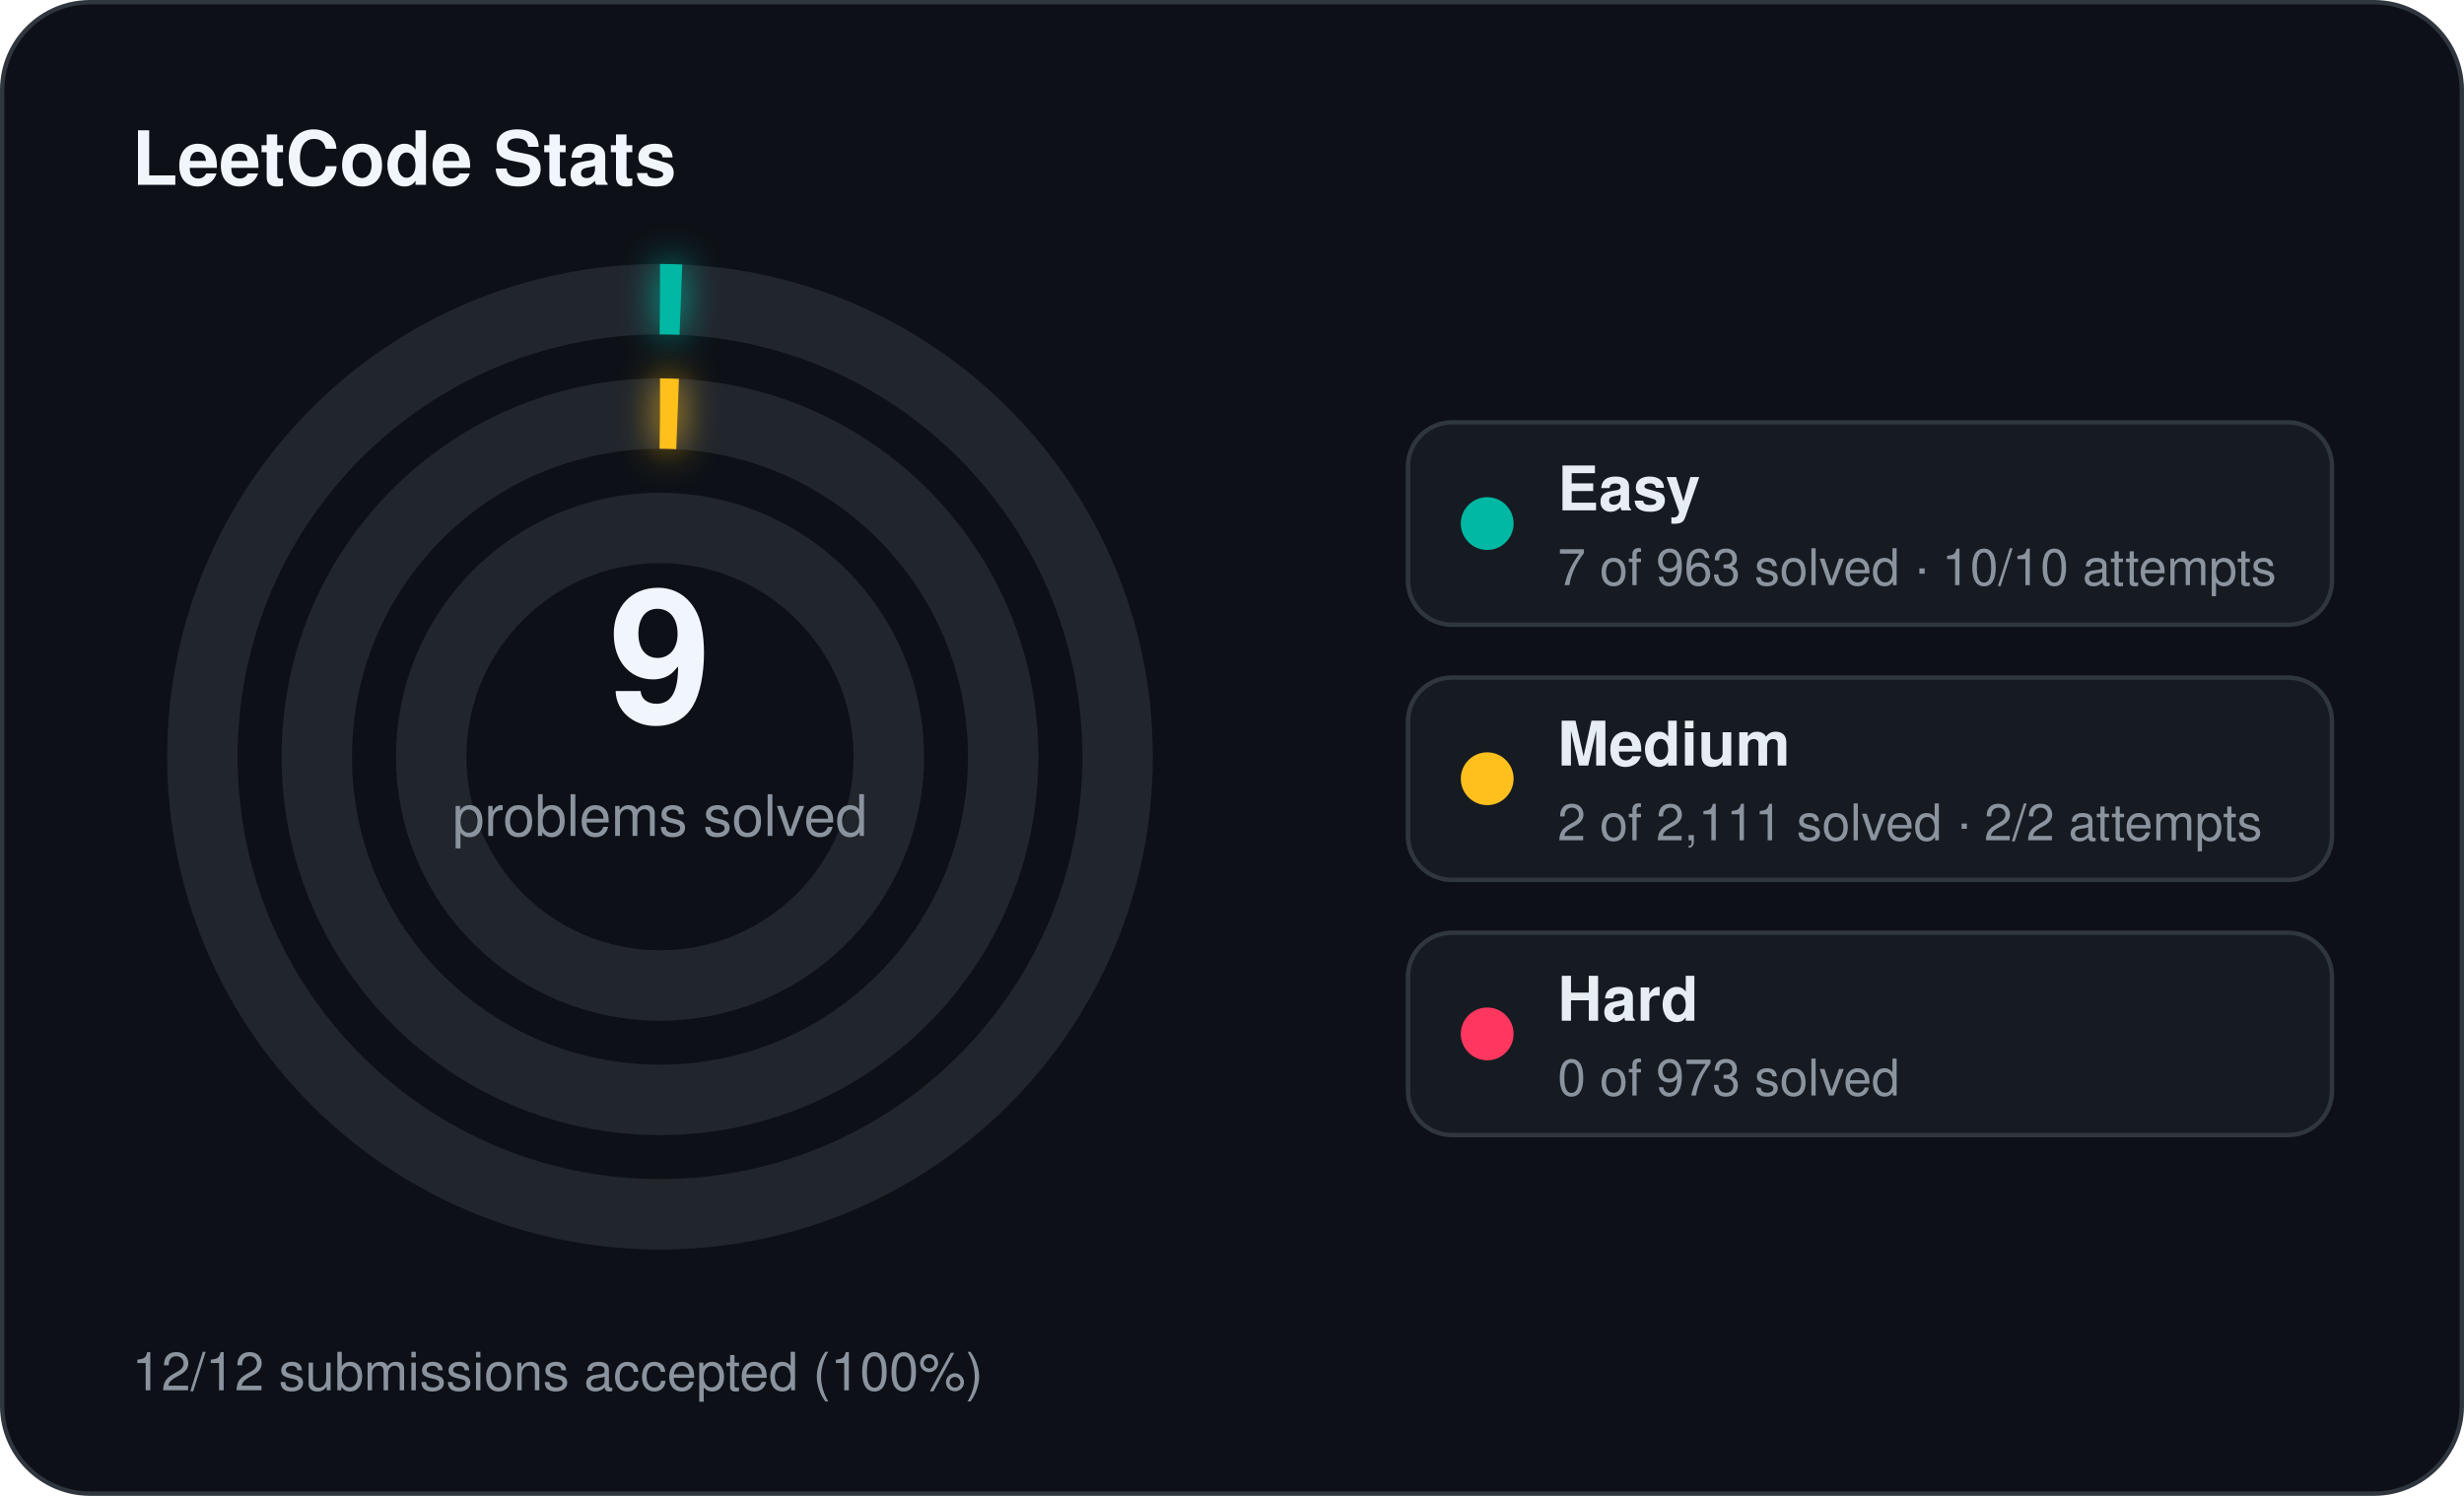
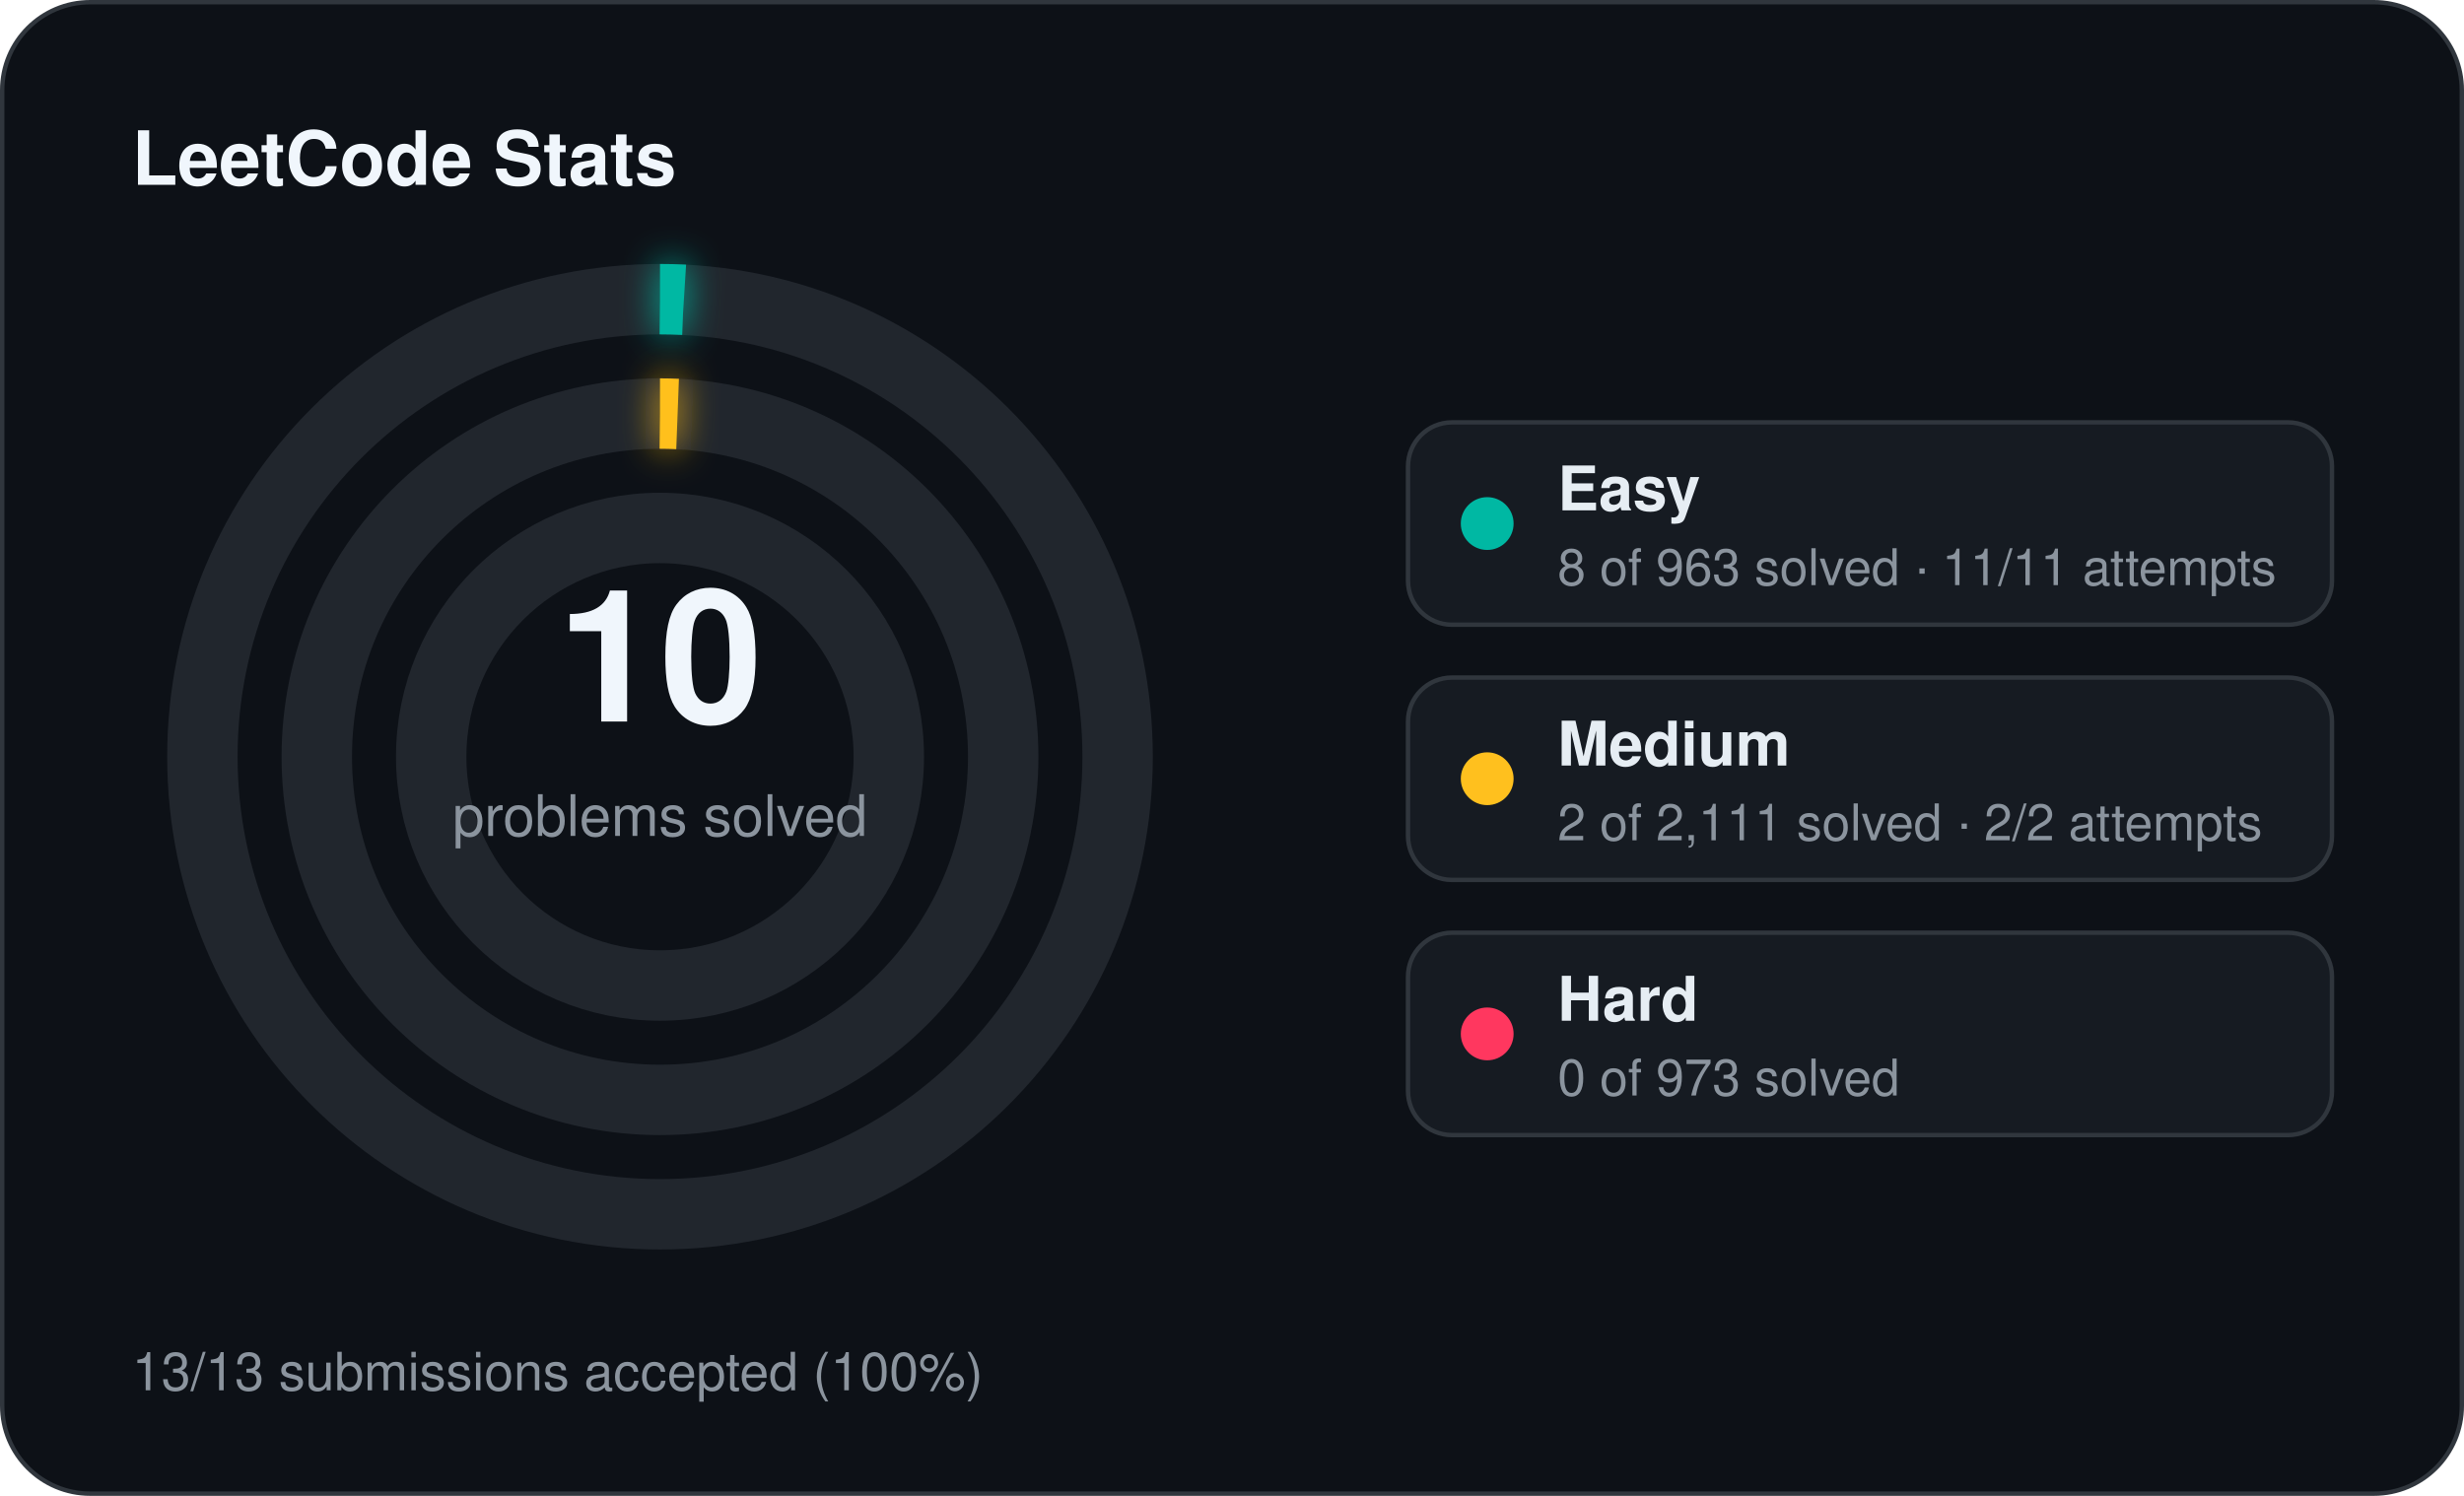
<svg xmlns="http://www.w3.org/2000/svg" width="560" height="340" viewBox="0 0 560 340">
  <defs>
    <filter id="stats-glow" x="-60%" y="-60%" width="220%" height="220%">
      <feGaussianBlur stdDeviation="4" result="blur" />
      <feMerge>
        <feMergeNode in="blur" />
        <feMergeNode in="SourceGraphic" />
      </feMerge>
    </filter>
  </defs>
  <rect x="0.5" y="0.5" width="559" height="339" rx="20" fill="#0d1117" stroke="#30363d" stroke-width="1" />
  <text x="30" y="42" fill="#f0f6fc" font-family="Segoe UI, Helvetica, Arial, sans-serif" font-size="17" font-weight="700">LeetCode Stats</text>
  <circle cx="150" cy="172" r="104" fill="none" stroke="#21262d" stroke-width="16" />
-   <circle cx="150" cy="172" r="104" fill="none" stroke="#00b8a3" stroke-width="16" stroke-linecap="butt" stroke-dasharray="4.75 653.45" transform="rotate(-90 150 172)" filter="url(#stats-glow)" />
+   <circle cx="150" cy="172" r="104" fill="none" stroke="#00b8a3" stroke-width="16" stroke-linecap="butt" stroke-dasharray="5.43 653.45" transform="rotate(-90 150 172)" filter="url(#stats-glow)" />
  <circle cx="150" cy="172" r="78" fill="none" stroke="#21262d" stroke-width="16" />
  <circle cx="150" cy="172" r="78" fill="none" stroke="#ffc01e" stroke-width="16" stroke-linecap="butt" stroke-dasharray="4.00 490.09" transform="rotate(-90 150 172)" filter="url(#stats-glow)" />
  <circle cx="150" cy="172" r="52" fill="none" stroke="#21262d" stroke-width="16" />
-   <text x="150" y="164" text-anchor="middle" fill="#f0f6fc" font-family="Segoe UI, Helvetica, Arial, sans-serif" font-size="42" font-weight="700">9</text>
+   <text x="150" y="164" text-anchor="middle" fill="#f0f6fc" font-family="Segoe UI, Helvetica, Arial, sans-serif" font-size="42" font-weight="700">10</text>
  <text x="150" y="190" text-anchor="middle" fill="#8b949e" font-family="Segoe UI, Helvetica, Arial, sans-serif" font-size="13">problems solved</text>
  <rect x="320" y="96" width="210" height="46" rx="10" fill="#161b22" stroke="#30363d" stroke-width="1" />
  <circle cx="338" cy="119" r="6" fill="#00b8a3" />
  <text x="354" y="116" fill="#e6edf3" font-family="Segoe UI, Helvetica, Arial, sans-serif" font-size="14" font-weight="600">Easy</text>
-   <text x="354" y="133" fill="#8b949e" font-family="Segoe UI, Helvetica, Arial, sans-serif" font-size="11.5">7 of 963 solved · 10/10 attempts</text>
+   <text x="354" y="133" fill="#8b949e" font-family="Segoe UI, Helvetica, Arial, sans-serif" font-size="11.5">8 of 963 solved · 11/11 attempts</text>
  <rect x="320" y="154" width="210" height="46" rx="10" fill="#161b22" stroke="#30363d" stroke-width="1" />
  <circle cx="338" cy="177" r="6" fill="#ffc01e" />
  <text x="354" y="174" fill="#e6edf3" font-family="Segoe UI, Helvetica, Arial, sans-serif" font-size="14" font-weight="600">Medium</text>
  <text x="354" y="191" fill="#8b949e" font-family="Segoe UI, Helvetica, Arial, sans-serif" font-size="11.5">2 of 2,111 solved · 2/2 attempts</text>
  <rect x="320" y="212" width="210" height="46" rx="10" fill="#161b22" stroke="#30363d" stroke-width="1" />
  <circle cx="338" cy="235" r="6" fill="#ff375f" />
  <text x="354" y="232" fill="#e6edf3" font-family="Segoe UI, Helvetica, Arial, sans-serif" font-size="14" font-weight="600">Hard</text>
  <text x="354" y="249" fill="#8b949e" font-family="Segoe UI, Helvetica, Arial, sans-serif" font-size="11.5">0 of 973 solved</text>
-   <text x="30" y="316" fill="#8b949e" font-family="Segoe UI, Helvetica, Arial, sans-serif" font-size="12">12/12 submissions accepted (100%)</text>
+   <text x="30" y="316" fill="#8b949e" font-family="Segoe UI, Helvetica, Arial, sans-serif" font-size="12">13/13 submissions accepted (100%)</text>
</svg>
